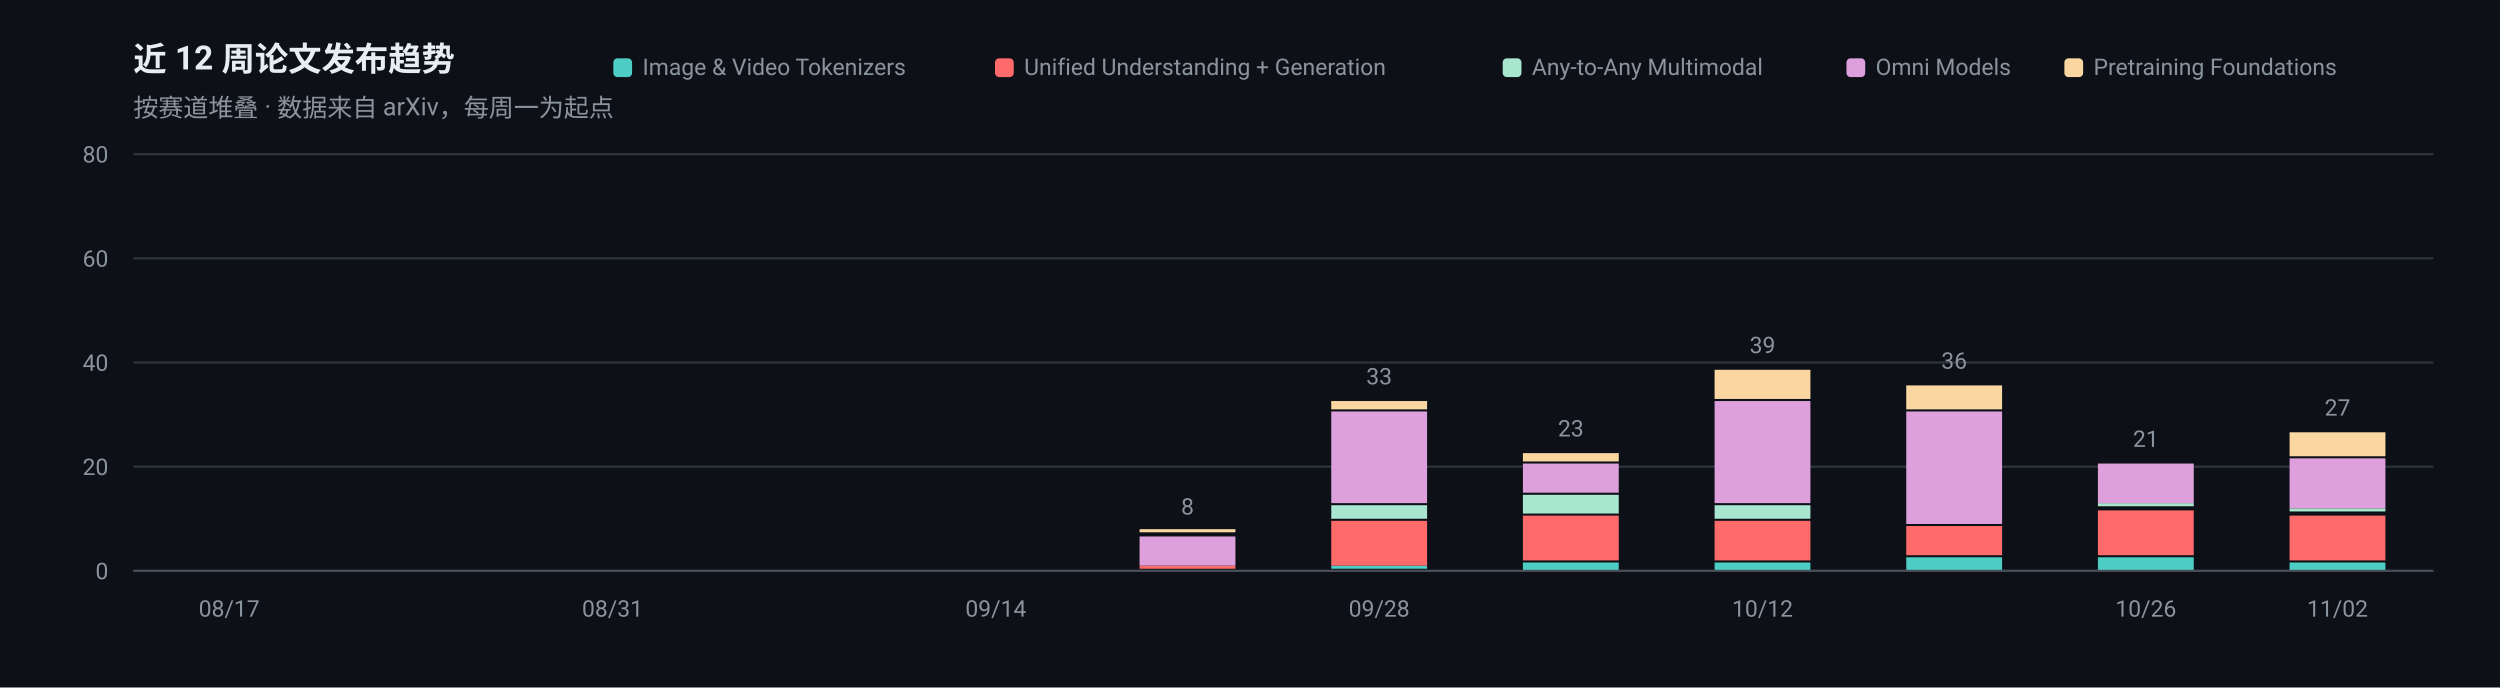
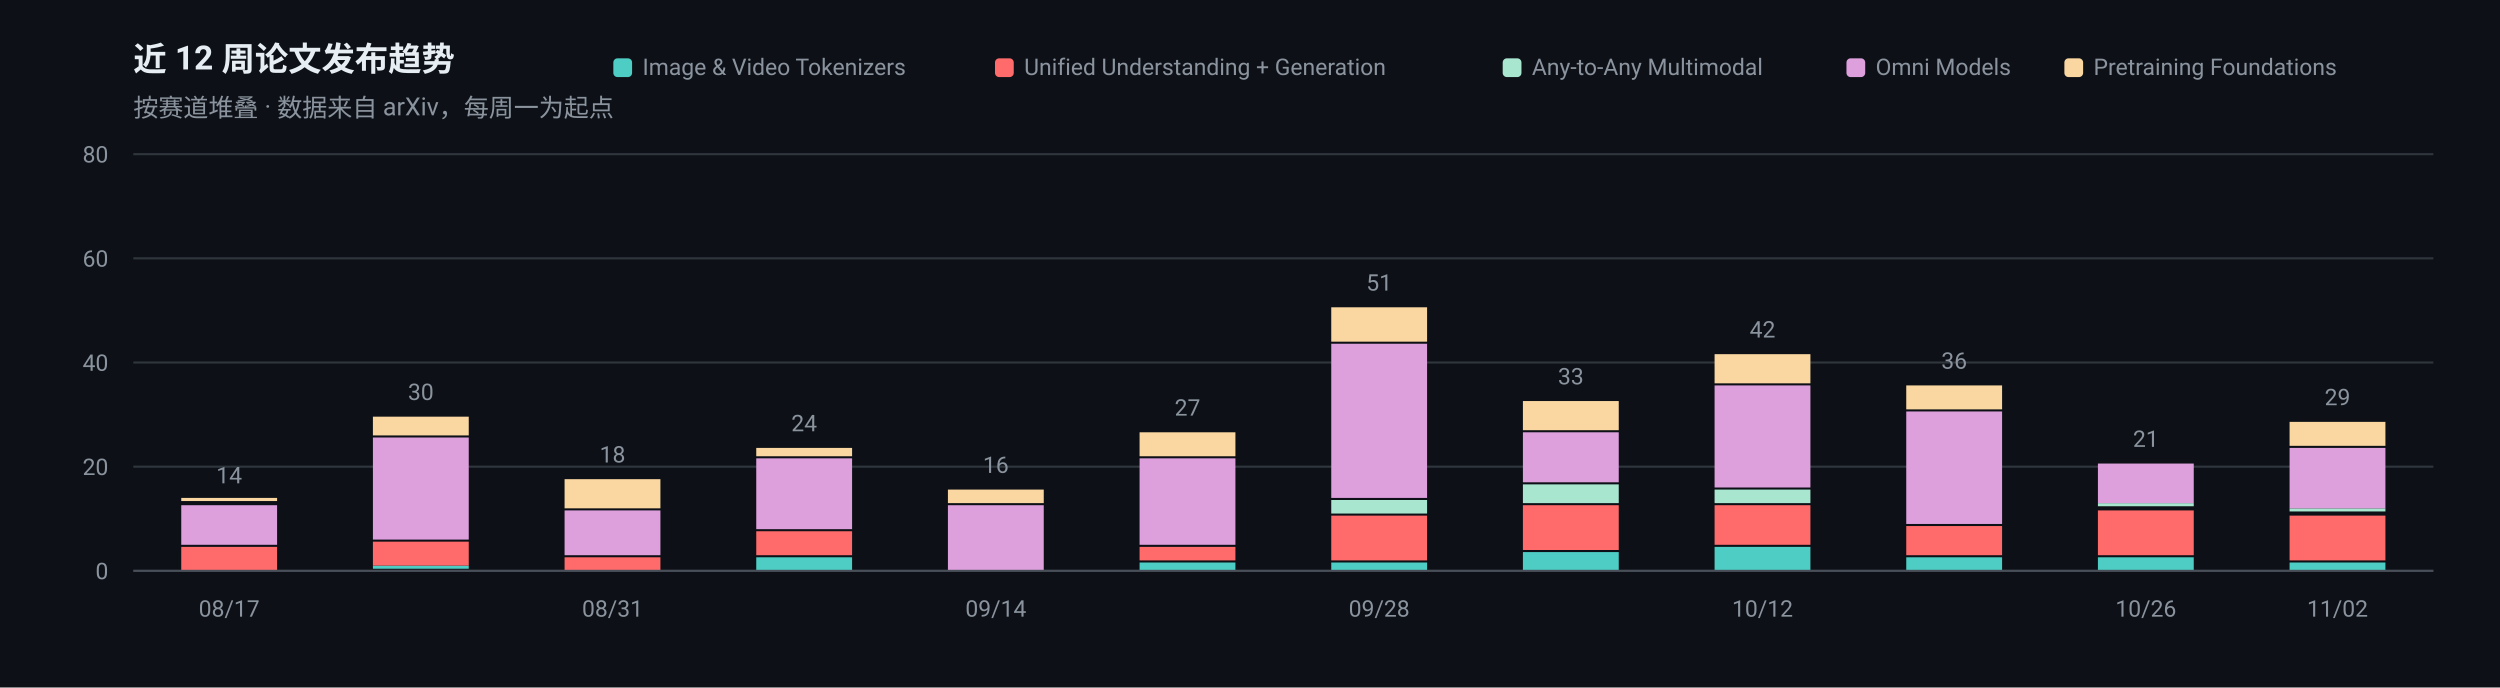
<svg xmlns="http://www.w3.org/2000/svg" width="1200" height="330" viewBox="0 0 1200 330" role="img" aria-label="近 12 周论文发布趋势">
  <rect width="1200" height="330" fill="#0D1117" />
  <g font-family="-apple-system, BlinkMacSystemFont, 'Segoe UI', 'Noto Sans SC', 'PingFang SC', 'Microsoft YaHei', Roboto, sans-serif">
    <text x="64" y="34" font-size="16" font-weight="600" fill="#E6EDF3">近 12 周论文发布趋势</text>
    <text x="64" y="56" font-size="12" fill="#8B949E">按赛道堆叠 · 数据来自 arXiv，每周一为起点</text>
    <line x1="64" y1="274.0" x2="1168" y2="274.0" stroke="#30363D" stroke-width="1" />
    <text x="52" y="278.0" font-size="11" text-anchor="end" fill="#8B949E">0</text>
    <line x1="64" y1="224.0" x2="1168" y2="224.0" stroke="#30363D" stroke-width="1" />
    <text x="52" y="228.0" font-size="11" text-anchor="end" fill="#8B949E">20</text>
    <line x1="64" y1="174.0" x2="1168" y2="174.0" stroke="#30363D" stroke-width="1" />
    <text x="52" y="178.0" font-size="11" text-anchor="end" fill="#8B949E">40</text>
    <line x1="64" y1="124.0" x2="1168" y2="124.0" stroke="#30363D" stroke-width="1" />
    <text x="52" y="128.0" font-size="11" text-anchor="end" fill="#8B949E">60</text>
    <line x1="64" y1="74.0" x2="1168" y2="74.0" stroke="#30363D" stroke-width="1" />
    <text x="52" y="78.0" font-size="11" text-anchor="end" fill="#8B949E">80</text>
+     <rect x="87.0" y="262.5" width="46.0" height="11.5" fill="#FF6B6B" />
+     <rect x="87.0" y="242.5" width="46.0" height="19.0" fill="#DDA0DD" />
+     <rect x="87.0" y="239.0" width="46.0" height="1.5" fill="#FAD7A0" />
+     <text x="110.0" y="232.0" font-size="11" text-anchor="middle" fill="#8B949E">14</text>
    <text x="110.0" y="296" font-size="11" text-anchor="middle" fill="#8B949E">08/17</text>
+     <rect x="179.0" y="271.5" width="46.0" height="1.5" fill="#4ECDC4" />
+     <rect x="179.0" y="260.0" width="46.0" height="11.5" fill="#FF6B6B" />
+     <rect x="179.0" y="210.0" width="46.0" height="49.0" fill="#DDA0DD" />
+     <rect x="179.0" y="200.0" width="46.0" height="9.0" fill="#FAD7A0" />
+     <text x="202.0" y="192.0" font-size="11" text-anchor="middle" fill="#8B949E">30</text>
+     <rect x="271.0" y="267.5" width="46.0" height="6.5" fill="#FF6B6B" />
+     <rect x="271.0" y="245.0" width="46.0" height="21.5" fill="#DDA0DD" />
+     <rect x="271.0" y="230.0" width="46.0" height="14.0" fill="#FAD7A0" />
+     <text x="294.0" y="222.0" font-size="11" text-anchor="middle" fill="#8B949E">18</text>
    <text x="294.0" y="296" font-size="11" text-anchor="middle" fill="#8B949E">08/31</text>
+     <rect x="363.0" y="267.5" width="46.0" height="6.5" fill="#4ECDC4" />
+     <rect x="363.0" y="255.0" width="46.0" height="11.5" fill="#FF6B6B" />
+     <rect x="363.0" y="220.0" width="46.0" height="34.0" fill="#DDA0DD" />
+     <rect x="363.0" y="215.0" width="46.0" height="4.0" fill="#FAD7A0" />
+     <text x="386.0" y="207.0" font-size="11" text-anchor="middle" fill="#8B949E">24</text>
+     <rect x="455.0" y="242.5" width="46.0" height="31.5" fill="#DDA0DD" />
+     <rect x="455.0" y="235.0" width="46.0" height="6.5" fill="#FAD7A0" />
+     <text x="478.0" y="227.0" font-size="11" text-anchor="middle" fill="#8B949E">16</text>
    <text x="478.0" y="296" font-size="11" text-anchor="middle" fill="#8B949E">09/14</text>
-     <rect x="547.0" y="271.5" width="46.0" height="1.5" fill="#FF6B6B" />
-     <rect x="547.0" y="257.5" width="46.0" height="14.0" fill="#DDA0DD" />
-     <rect x="547.0" y="254.0" width="46.0" height="1.5" fill="#FAD7A0" />
-     <text x="570.0" y="247.0" font-size="11" text-anchor="middle" fill="#8B949E">8</text>
-     <rect x="639.0" y="271.5" width="46.0" height="1.5" fill="#4ECDC4" />
-     <rect x="639.0" y="250.0" width="46.0" height="21.5" fill="#FF6B6B" />
-     <rect x="639.0" y="242.5" width="46.0" height="6.5" fill="#A8E6CF" />
-     <rect x="639.0" y="197.5" width="46.0" height="44.0" fill="#DDA0DD" />
-     <rect x="639.0" y="192.5" width="46.0" height="4.0" fill="#FAD7A0" />
-     <text x="662.0" y="184.5" font-size="11" text-anchor="middle" fill="#8B949E">33</text>
+     <rect x="547.0" y="270.0" width="46.0" height="4.0" fill="#4ECDC4" />
+     <rect x="547.0" y="262.5" width="46.0" height="6.5" fill="#FF6B6B" />
+     <rect x="547.0" y="220.0" width="46.0" height="41.5" fill="#DDA0DD" />
+     <rect x="547.0" y="207.5" width="46.0" height="11.5" fill="#FAD7A0" />
+     <text x="570.0" y="199.5" font-size="11" text-anchor="middle" fill="#8B949E">27</text>
+     <rect x="639.0" y="270.0" width="46.0" height="4.0" fill="#4ECDC4" />
+     <rect x="639.0" y="247.5" width="46.0" height="21.5" fill="#FF6B6B" />
+     <rect x="639.0" y="240.0" width="46.0" height="6.5" fill="#A8E6CF" />
+     <rect x="639.0" y="165.0" width="46.0" height="74.0" fill="#DDA0DD" />
+     <rect x="639.0" y="147.5" width="46.0" height="16.5" fill="#FAD7A0" />
+     <text x="662.0" y="139.5" font-size="11" text-anchor="middle" fill="#8B949E">51</text>
    <text x="662.0" y="296" font-size="11" text-anchor="middle" fill="#8B949E">09/28</text>
-     <rect x="731.0" y="270.0" width="46.0" height="4.0" fill="#4ECDC4" />
-     <rect x="731.0" y="247.5" width="46.0" height="21.5" fill="#FF6B6B" />
-     <rect x="731.0" y="237.5" width="46.0" height="9.0" fill="#A8E6CF" />
-     <rect x="731.0" y="222.5" width="46.0" height="14.0" fill="#DDA0DD" />
-     <rect x="731.0" y="217.5" width="46.0" height="4.0" fill="#FAD7A0" />
-     <text x="754.0" y="209.5" font-size="11" text-anchor="middle" fill="#8B949E">23</text>
-     <rect x="823.0" y="270.0" width="46.0" height="4.0" fill="#4ECDC4" />
-     <rect x="823.0" y="250.0" width="46.0" height="19.0" fill="#FF6B6B" />
-     <rect x="823.0" y="242.5" width="46.0" height="6.5" fill="#A8E6CF" />
-     <rect x="823.0" y="192.5" width="46.0" height="49.0" fill="#DDA0DD" />
-     <rect x="823.0" y="177.5" width="46.0" height="14.0" fill="#FAD7A0" />
-     <text x="846.0" y="169.5" font-size="11" text-anchor="middle" fill="#8B949E">39</text>
+     <rect x="731.0" y="265.0" width="46.0" height="9.0" fill="#4ECDC4" />
+     <rect x="731.0" y="242.5" width="46.0" height="21.5" fill="#FF6B6B" />
+     <rect x="731.0" y="232.5" width="46.0" height="9.0" fill="#A8E6CF" />
+     <rect x="731.0" y="207.5" width="46.0" height="24.0" fill="#DDA0DD" />
+     <rect x="731.0" y="192.5" width="46.0" height="14.0" fill="#FAD7A0" />
+     <text x="754.0" y="184.5" font-size="11" text-anchor="middle" fill="#8B949E">33</text>
+     <rect x="823.0" y="262.5" width="46.0" height="11.5" fill="#4ECDC4" />
+     <rect x="823.0" y="242.5" width="46.0" height="19.0" fill="#FF6B6B" />
+     <rect x="823.0" y="235.0" width="46.0" height="6.5" fill="#A8E6CF" />
+     <rect x="823.0" y="185.0" width="46.0" height="49.0" fill="#DDA0DD" />
+     <rect x="823.0" y="170.0" width="46.0" height="14.0" fill="#FAD7A0" />
+     <text x="846.0" y="162.0" font-size="11" text-anchor="middle" fill="#8B949E">42</text>
    <text x="846.0" y="296" font-size="11" text-anchor="middle" fill="#8B949E">10/12</text>
    <rect x="915.0" y="267.5" width="46.0" height="6.5" fill="#4ECDC4" />
    <rect x="915.0" y="252.5" width="46.0" height="14.0" fill="#FF6B6B" />
    <rect x="915.0" y="197.5" width="46.0" height="54.0" fill="#DDA0DD" />
    <rect x="915.0" y="185.0" width="46.0" height="11.5" fill="#FAD7A0" />
    <text x="938.0" y="177.0" font-size="11" text-anchor="middle" fill="#8B949E">36</text>
    <rect x="1007.0" y="267.5" width="46.0" height="6.5" fill="#4ECDC4" />
    <rect x="1007.0" y="245.0" width="46.0" height="21.5" fill="#FF6B6B" />
    <rect x="1007.0" y="241.5" width="46.0" height="1.5" fill="#A8E6CF" />
    <rect x="1007.0" y="222.5" width="46.0" height="19.0" fill="#DDA0DD" />
    <text x="1030.0" y="214.5" font-size="11" text-anchor="middle" fill="#8B949E">21</text>
    <text x="1030.0" y="296" font-size="11" text-anchor="middle" fill="#8B949E">10/26</text>
    <rect x="1099.0" y="270.0" width="46.0" height="4.0" fill="#4ECDC4" />
    <rect x="1099.0" y="247.5" width="46.0" height="21.5" fill="#FF6B6B" />
    <rect x="1099.0" y="244.0" width="46.0" height="1.5" fill="#A8E6CF" />
-     <rect x="1099.0" y="220.0" width="46.0" height="24.0" fill="#DDA0DD" />
-     <rect x="1099.0" y="207.5" width="46.0" height="11.5" fill="#FAD7A0" />
-     <text x="1122.0" y="199.5" font-size="11" text-anchor="middle" fill="#8B949E">27</text>
+     <rect x="1099.0" y="215.0" width="46.0" height="29.0" fill="#DDA0DD" />
+     <rect x="1099.0" y="202.5" width="46.0" height="11.5" fill="#FAD7A0" />
+     <text x="1122.0" y="194.5" font-size="11" text-anchor="middle" fill="#8B949E">29</text>
    <text x="1122.0" y="296" font-size="11" text-anchor="middle" fill="#8B949E">11/02</text>
    <line x1="64" y1="274" x2="1168" y2="274" stroke="#484F58" stroke-width="1" />
    <rect x="990.9" y="28" width="9" height="9" rx="2" fill="#FAD7A0" />
    <text x="1004.9" y="36" font-size="11" fill="#8B949E">Pretraining Foundations</text>
    <rect x="886.3" y="28" width="9" height="9" rx="2" fill="#DDA0DD" />
    <text x="900.3" y="36" font-size="11" fill="#8B949E">Omni Models</text>
    <rect x="721.3" y="28" width="9" height="9" rx="2" fill="#A8E6CF" />
    <text x="735.3" y="36" font-size="11" fill="#8B949E">Any-to-Any Multimodal</text>
    <rect x="477.6" y="28" width="9" height="9" rx="2" fill="#FF6B6B" />
    <text x="491.6" y="36" font-size="11" fill="#8B949E">Unified Understanding + Generation</text>
    <rect x="294.4" y="28" width="9" height="9" rx="2" fill="#4ECDC4" />
    <text x="308.4" y="36" font-size="11" fill="#8B949E">Image &amp; Video Tokenizers</text>
  </g>
</svg>
